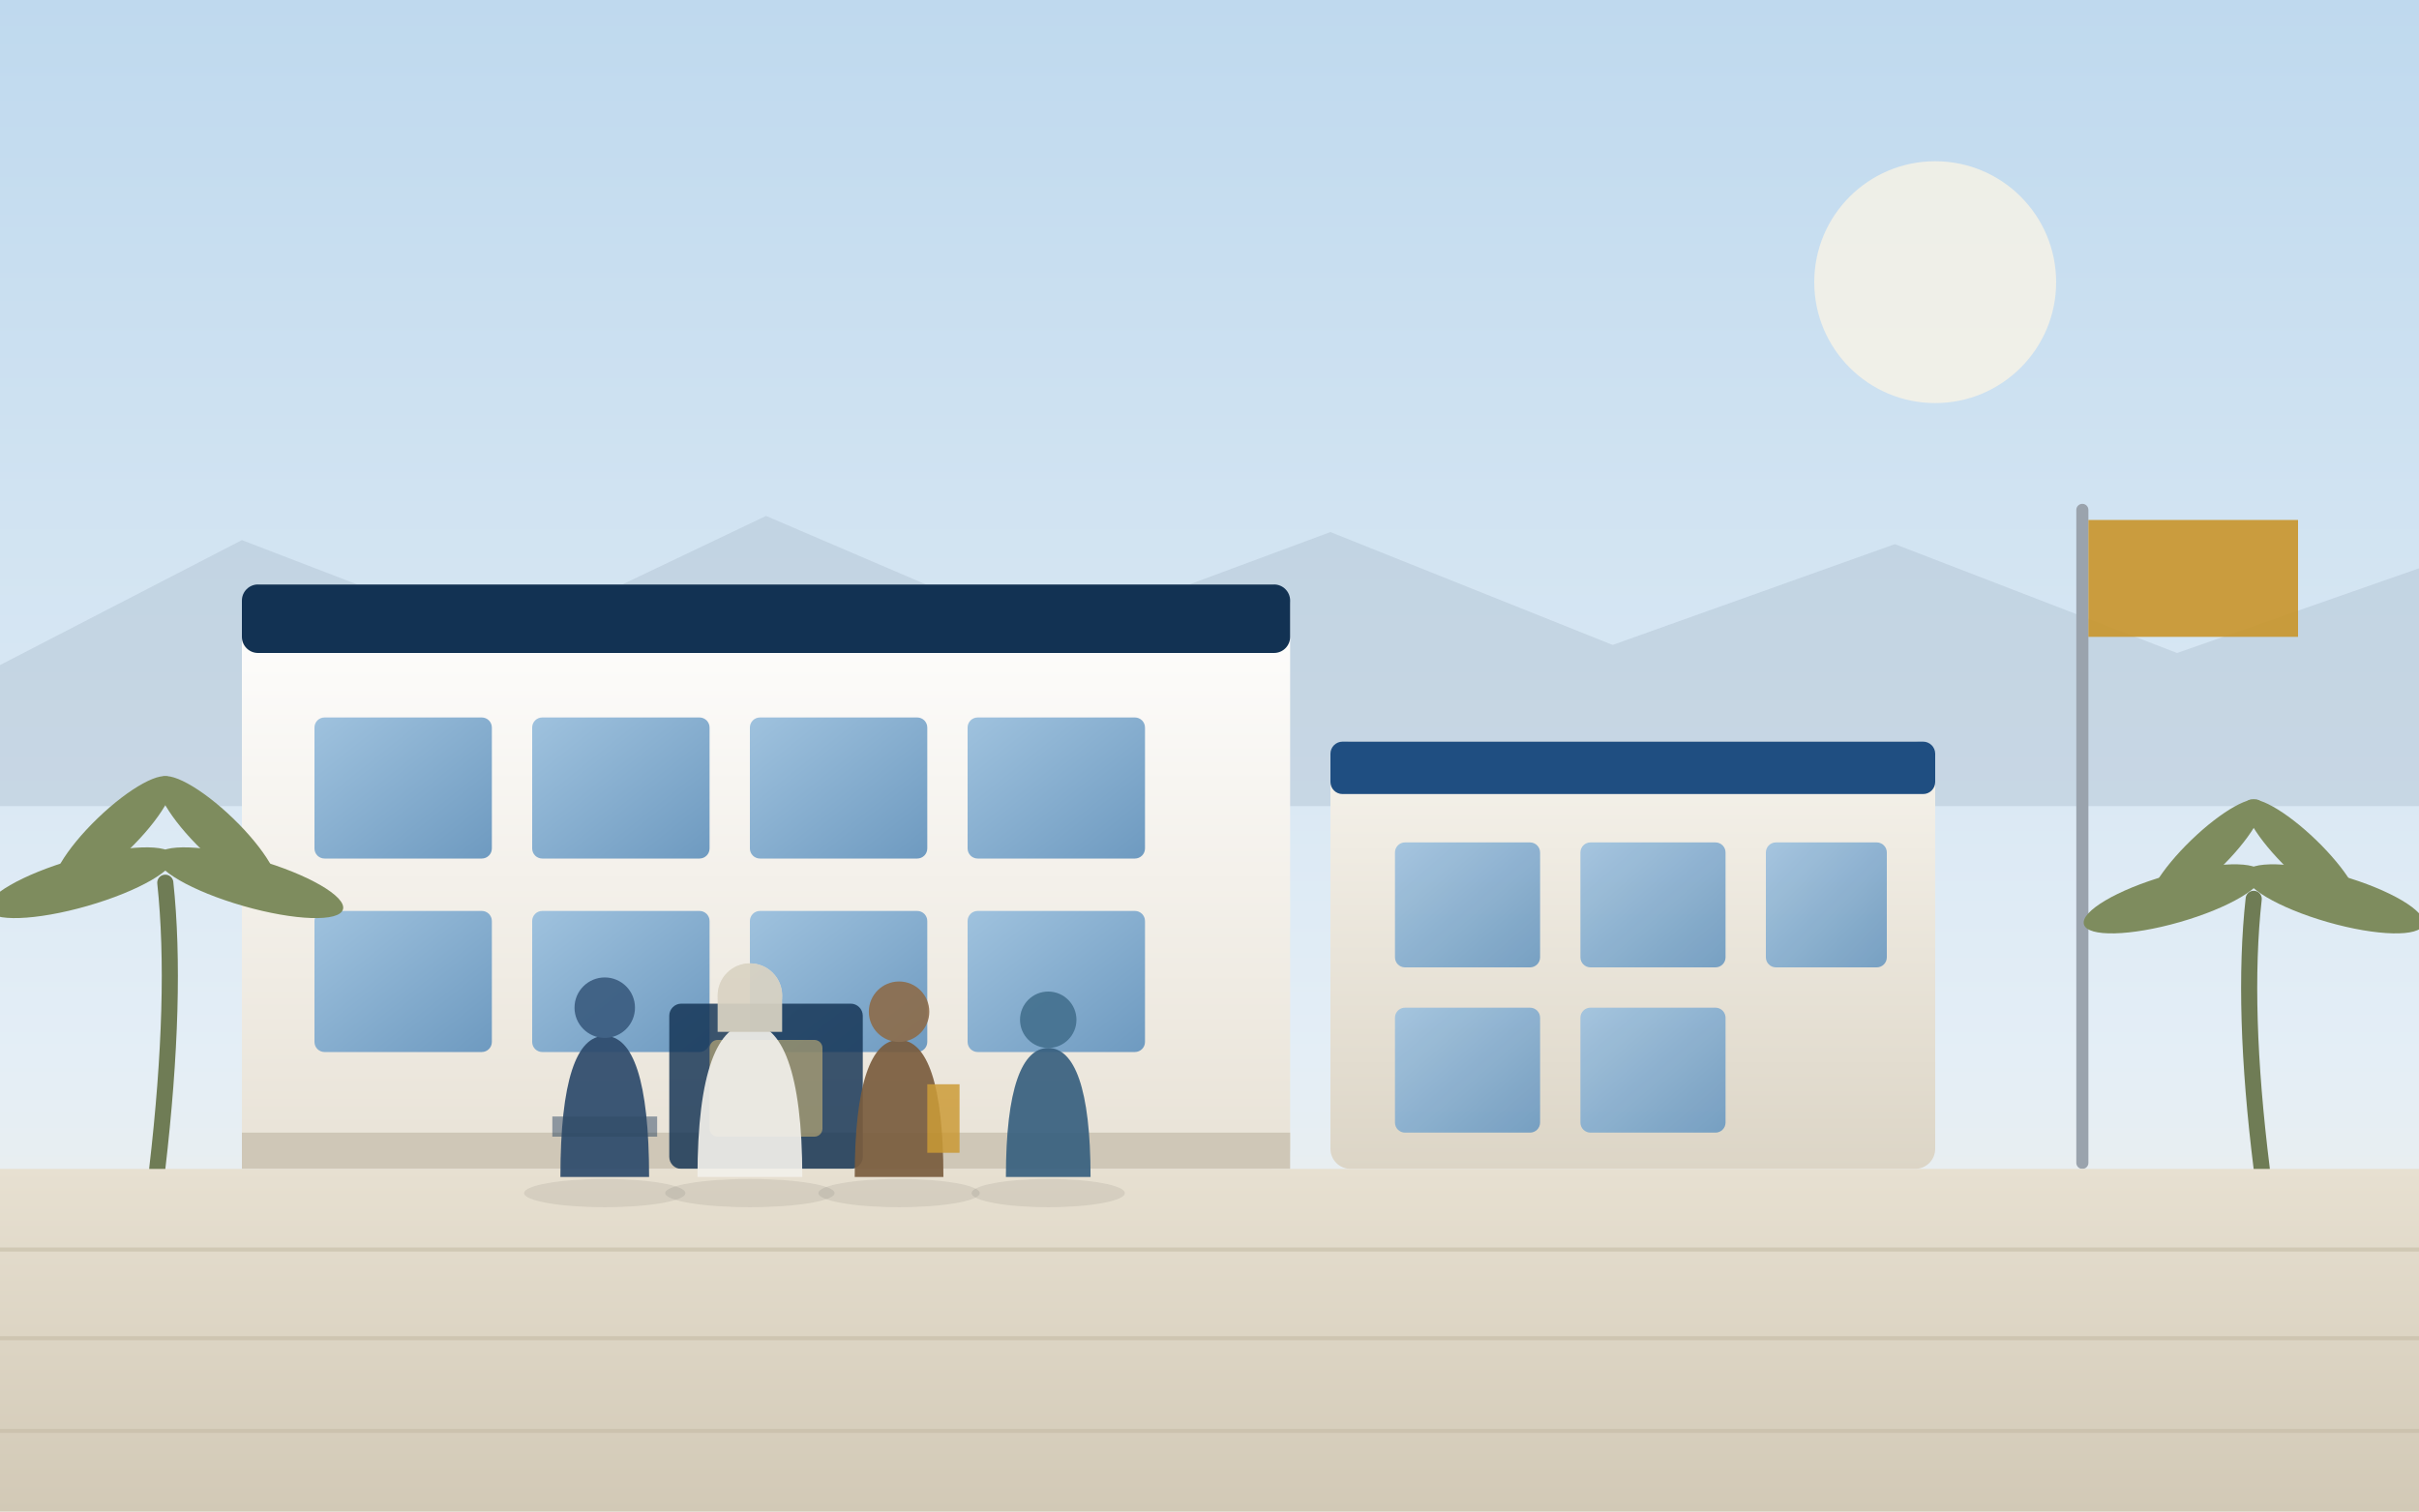
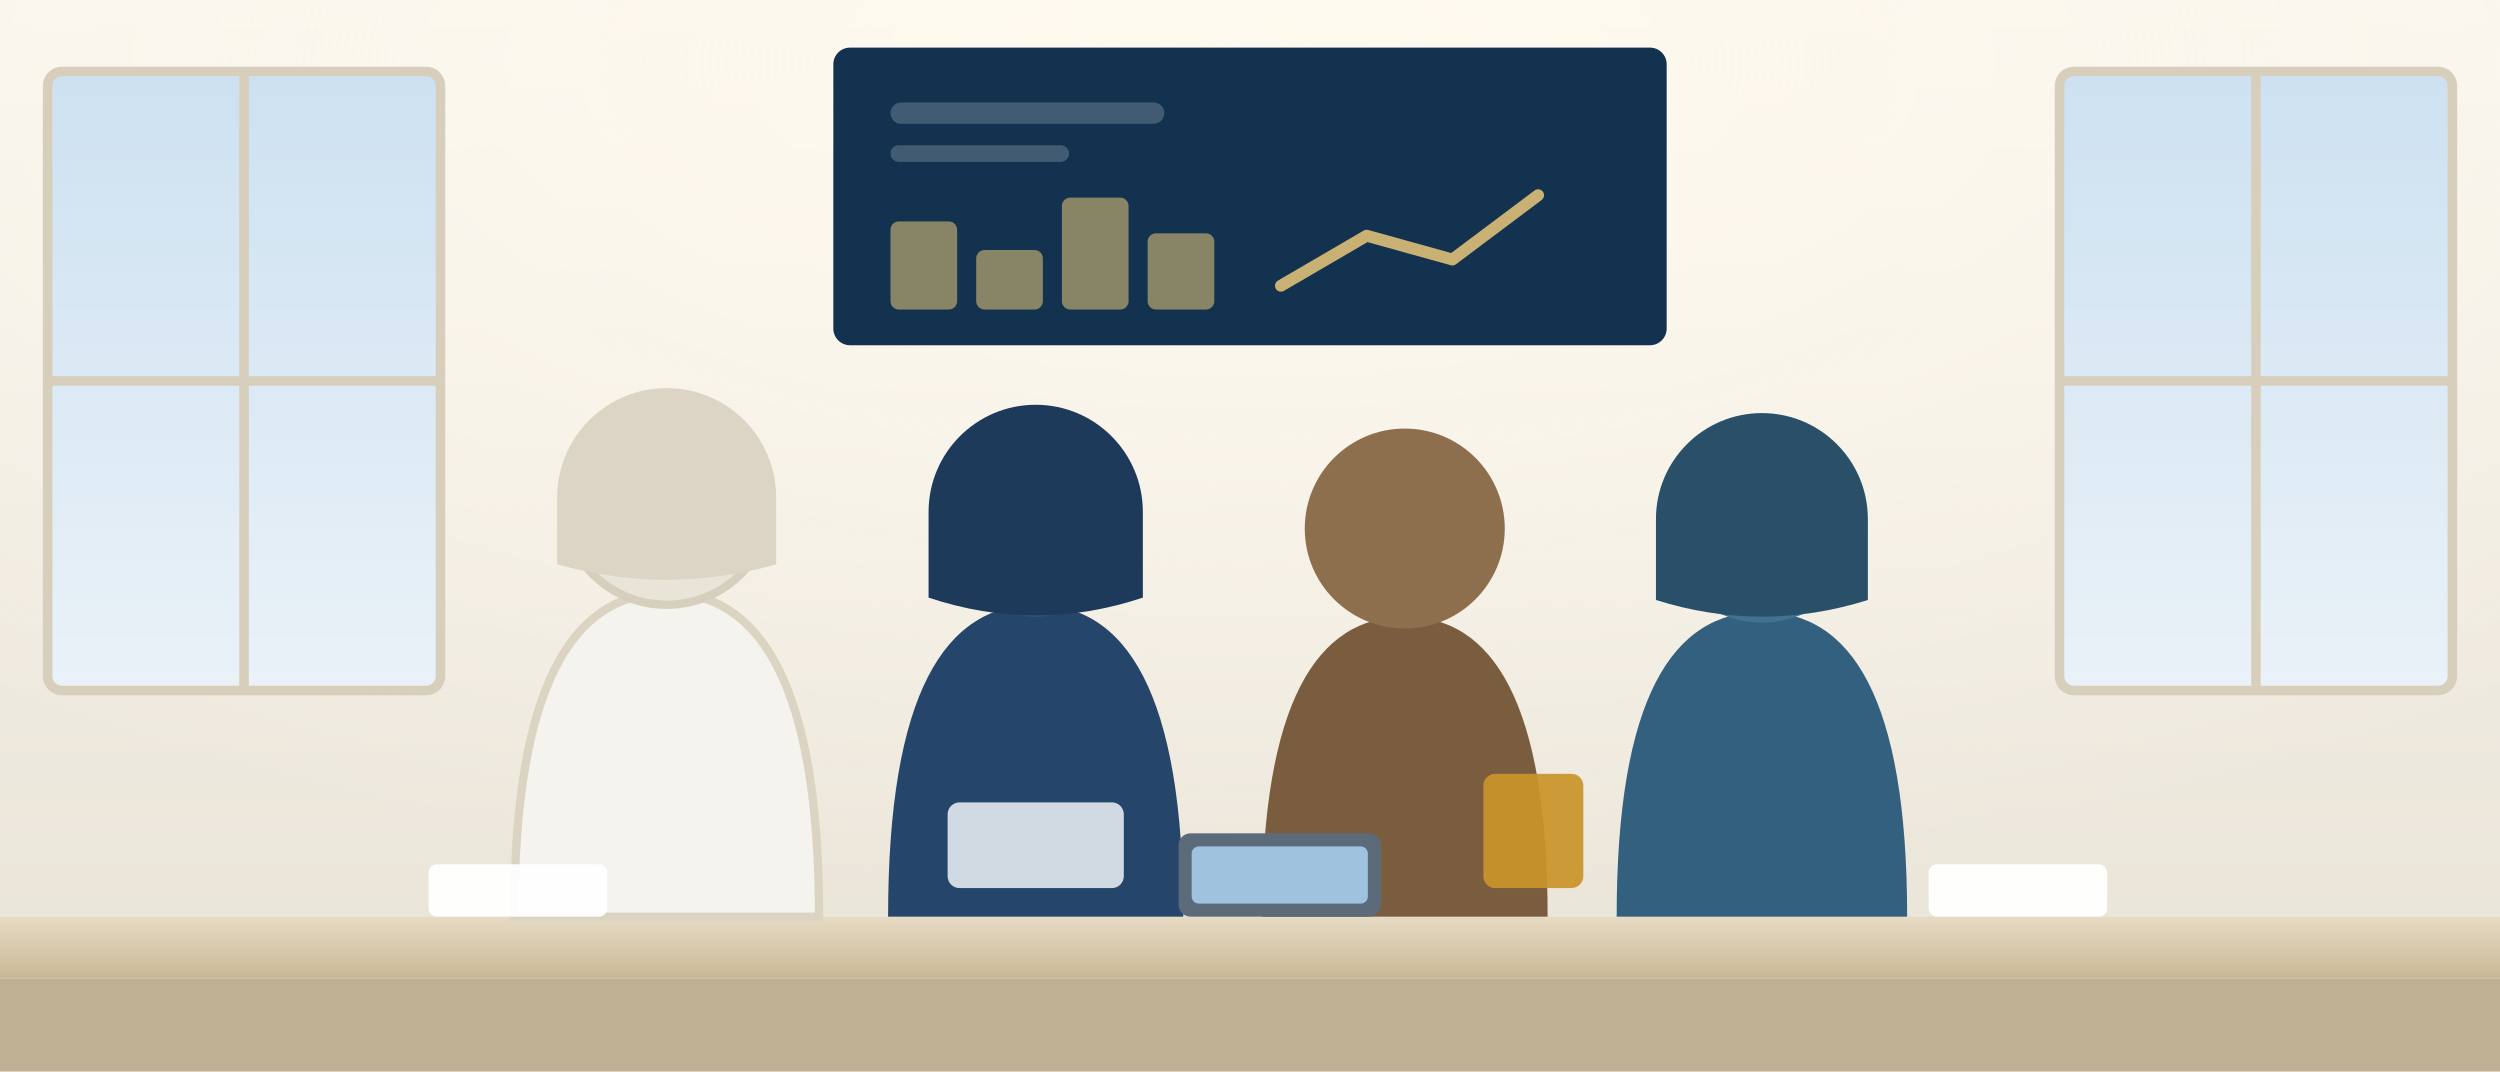
- <svg xmlns="http://www.w3.org/2000/svg" viewBox="0 0 1200 750" width="1200" height="750" role="img" aria-label="ساحة مدرسة في الفجيرة — صورة مؤقتة">
+ <svg xmlns="http://www.w3.org/2000/svg" viewBox="0 0 2100 900" width="2100" height="900" role="img" aria-label="طلبة وطالبات في نشاط تعلّم مالي — إطار 21:9 بتقريب نصفي">
  <defs>
-     <linearGradient id="s1" x1="0" y1="0" x2="0" y2="1">
-       <stop offset="0%" stop-color="#BFD9EE" />
-       <stop offset="70%" stop-color="#E4EEF6" />
-       <stop offset="100%" stop-color="#F4EEE1" />
+     <linearGradient id="sw" x1="0" y1="0" x2="0" y2="1">
+       <stop offset="0%" stop-color="#F8F5EE" />
+       <stop offset="100%" stop-color="#E9E3D6" />
    </linearGradient>
-     <linearGradient id="s2" x1="0" y1="0" x2="0" y2="1">
-       <stop offset="0%" stop-color="#FFFFFF" />
-       <stop offset="100%" stop-color="#E8E2D6" />
+     <linearGradient id="swin" x1="0" y1="0" x2="0" y2="1">
+       <stop offset="0%" stop-color="#CDE1F1" />
+       <stop offset="100%" stop-color="#EAF2F8" />
    </linearGradient>
-     <linearGradient id="s3" x1="0" y1="0" x2="0" y2="1">
-       <stop offset="0%" stop-color="#F6F3EC" />
-       <stop offset="100%" stop-color="#DCD5C6" />
+     <linearGradient id="stbl" x1="0" y1="0" x2="0" y2="1">
+       <stop offset="0%" stop-color="#E7DBC4" />
+       <stop offset="100%" stop-color="#C9B896" />
    </linearGradient>
-     <linearGradient id="glass" x1="0" y1="0" x2="1" y2="1">
-       <stop offset="0%" stop-color="#9FC2DE" />
-       <stop offset="100%" stop-color="#6E9AC0" />
-     </linearGradient>
-     <linearGradient id="ground" x1="0" y1="0" x2="0" y2="1">
-       <stop offset="0%" stop-color="#E7E0D1" />
-       <stop offset="100%" stop-color="#D2C9B6" />
-     </linearGradient>
+     <radialGradient id="sg" cx="50%" cy="6%" r="78%">
+       <stop offset="0%" stop-color="#FFFAEE" stop-opacity=".95" />
+       <stop offset="100%" stop-color="#FFFAEE" stop-opacity="0" />
+     </radialGradient>
  </defs>
-   <rect width="1200" height="750" fill="url(#s1)" />
-   <circle cx="960" cy="140" r="60" fill="#FFF6E4" opacity=".7" />
-   <path d="M0 330 L120 268 L250 318 L380 256 L520 316 L660 264 L800 320 L940 270 L1080 324 L1200 282 L1200 400 L0 400Z" fill="#AFC0D0" opacity=".45" />
-   <rect x="120" y="290" width="520" height="290" rx="10" fill="url(#s2)" />
-   <rect x="120" y="290" width="520" height="34" rx="8" fill="#123253" />
-   <g fill="url(#glass)">
-     <rect x="156" y="356" width="88" height="70" rx="5" />
-     <rect x="264" y="356" width="88" height="70" rx="5" />
-     <rect x="372" y="356" width="88" height="70" rx="5" />
-     <rect x="480" y="356" width="88" height="70" rx="5" />
-     <rect x="156" y="452" width="88" height="70" rx="5" />
-     <rect x="264" y="452" width="88" height="70" rx="5" />
-     <rect x="372" y="452" width="88" height="70" rx="5" />
-     <rect x="480" y="452" width="88" height="70" rx="5" />
+   <rect width="2100" height="900" fill="url(#sw)" />
+   <rect width="2100" height="900" fill="url(#sg)" />
+   <rect x="40" y="60" width="330" height="520" rx="12" fill="url(#swin)" />
+   <rect x="40" y="60" width="330" height="520" rx="12" fill="none" stroke="#D7CEBC" stroke-width="8" />
+   <path d="M205 60 v520 M40 320 h330" stroke="#D7CEBC" stroke-width="8" />
+   <rect x="1730" y="60" width="330" height="520" rx="12" fill="url(#swin)" />
+   <rect x="1730" y="60" width="330" height="520" rx="12" fill="none" stroke="#D7CEBC" stroke-width="8" />
+   <path d="M1895 60 v520 M1730 320 h330" stroke="#D7CEBC" stroke-width="8" />
+   <rect x="700" y="40" width="700" height="250" rx="14" fill="#12324F" />
+   <g fill="#fff" opacity=".2">
+     <rect x="748" y="86" width="230" height="18" rx="9" />
+     <rect x="748" y="122" width="150" height="14" rx="7" />
  </g>
-   <rect x="120" y="562" width="520" height="18" fill="#CFC7B7" />
-   <rect x="332" y="498" width="96" height="82" rx="6" fill="#123253" opacity=".82" />
-   <rect x="352" y="516" width="56" height="48" rx="4" fill="#E8C878" opacity=".5" />
-   <rect x="660" y="368" width="300" height="212" rx="10" fill="url(#s3)" />
-   <rect x="660" y="368" width="300" height="26" rx="6" fill="#1F4E81" />
-   <g fill="url(#glass)" opacity=".92">
-     <rect x="692" y="418" width="72" height="62" rx="5" />
-     <rect x="784" y="418" width="72" height="62" rx="5" />
-     <rect x="876" y="418" width="60" height="62" rx="5" />
-     <rect x="692" y="500" width="72" height="62" rx="5" />
-     <rect x="784" y="500" width="72" height="62" rx="5" />
+   <g fill="#E8C878" opacity=".55">
+     <rect x="748" y="186" width="56" height="74" rx="7" />
+     <rect x="820" y="210" width="56" height="50" rx="7" />
+     <rect x="892" y="166" width="56" height="94" rx="7" />
+     <rect x="964" y="196" width="56" height="64" rx="7" />
  </g>
-   <rect x="1030" y="250" width="6" height="330" rx="3" fill="#9AA3AD" />
-   <path d="M1036 258 h104 v58 h-104 z" fill="#C9952A" opacity=".9" />
-   <g stroke="#6F7C55" stroke-width="8" stroke-linecap="round" fill="none">
-     <path d="M78 580 q10 -86 4 -142" />
-     <path d="M1122 580 q-10 -80 -4 -134" />
-   </g>
-   <g fill="#7E8C5E">
-     <g transform="translate(82,430)">
-       <ellipse cx="-42" cy="8" rx="48" ry="12" transform="rotate(-16 -42 8)" />
-       <ellipse cx="42" cy="8" rx="48" ry="12" transform="rotate(16 42 8)" />
-       <ellipse cx="-26" cy="-16" rx="40" ry="11" transform="rotate(-44 -26 -16)" />
-       <ellipse cx="26" cy="-16" rx="40" ry="11" transform="rotate(44 26 -16)" />
+   <path d="M1076 240 L1148 198 L1220 218 L1292 164" stroke="#E8C878" stroke-width="10" fill="none" stroke-linecap="round" stroke-linejoin="round" opacity=".85" />
+   <rect x="0" y="770" width="2100" height="52" fill="url(#stbl)" />
+   <rect x="0" y="822" width="2100" height="78" fill="#BFB094" />
+   <g>
+     <g transform="translate(560,770)">
+       <path d="M-128 0 C-128 -196 -78 -272 0 -272 C78 -272 128 -196 128 0 Z" fill="#F5F3ED" stroke="#DCD4C3" stroke-width="7" />
+       <circle cx="0" cy="-350" r="88" fill="#E9E4D8" stroke="#D7CFBD" stroke-width="7" />
+       <path d="M-92 -352 a92 92 0 0 1 184 0 v56 q-92 26 -184 0 z" fill="#DCD5C5" />
    </g>
-     <g transform="translate(1118,438)">
-       <ellipse cx="-40" cy="8" rx="46" ry="12" transform="rotate(-16 -40 8)" />
-       <ellipse cx="40" cy="8" rx="46" ry="12" transform="rotate(16 40 8)" />
-       <ellipse cx="-24" cy="-14" rx="38" ry="10" transform="rotate(-44 -24 -14)" />
-       <ellipse cx="24" cy="-14" rx="38" ry="10" transform="rotate(44 24 -14)" />
+     <g transform="translate(870,770)">
+       <path d="M-124 0 C-124 -188 -76 -262 0 -262 C76 -262 124 -188 124 0 Z" fill="#26456A" />
+       <circle cx="0" cy="-338" r="86" fill="#33557C" />
+       <path d="M-90 -340 a90 90 0 0 1 180 0 v72 q-90 30 -180 0 z" fill="#1E3A5B" />
+       <rect x="-74" y="-96" width="148" height="72" rx="10" fill="#DFE7EE" opacity=".92" />
+     </g>
+     <g transform="translate(1180,770)">
+       <path d="M-120 0 C-120 -180 -74 -252 0 -252 C74 -252 120 -180 120 0 Z" fill="#7A5C3E" />
+       <circle cx="0" cy="-326" r="84" fill="#8D6E4D" />
+       <rect x="66" y="-120" width="84" height="96" rx="10" fill="#C9952A" opacity=".92" />
+     </g>
+     <g transform="translate(1480,770)">
+       <path d="M-122 0 C-122 -184 -75 -256 0 -256 C75 -256 122 -184 122 0 Z" fill="#33607F" />
+       <circle cx="0" cy="-332" r="85" fill="#42728F" />
+       <path d="M-89 -334 a89 89 0 0 1 178 0 v68 q-89 28 -178 0 z" fill="#2A5069" />
    </g>
  </g>
-   <rect y="580" width="1200" height="170" fill="url(#ground)" />
-   <g stroke="#C4BAA5" stroke-width="2" opacity=".6">
-     <path d="M0 620 H1200 M0 664 H1200 M0 710 H1200" />
-   </g>
-   <g opacity=".92">
-     <g transform="translate(300,584)">
-       <ellipse cx="0" cy="8" rx="40" ry="7" fill="#000" opacity=".08" />
-       <path d="M-22 0 C-22 -48 -14 -70 0 -70 C14 -70 22 -48 22 0 Z" fill="#2D4A6B" />
-       <circle cx="0" cy="-84" r="15" fill="#3B5C80" />
-       <path d="M-26 -30 h52 v10 h-52 z" fill="#1F3C5C" opacity=".5" />
-     </g>
-     <g transform="translate(372,584)">
-       <ellipse cx="0" cy="8" rx="42" ry="7" fill="#000" opacity=".08" />
-       <path d="M-26 0 C-26 -52 -16 -76 0 -76 C16 -76 26 -52 26 0 Z" fill="#F2F0EA" />
-       <circle cx="0" cy="-90" r="16" fill="#E7E2D6" />
-       <path d="M-16 -90 a16 16 0 0 1 32 0 v18 h-32 z" fill="#D9D2C2" />
-     </g>
-     <g transform="translate(446,584)">
-       <ellipse cx="0" cy="8" rx="40" ry="7" fill="#000" opacity=".08" />
-       <path d="M-22 0 C-22 -46 -14 -68 0 -68 C14 -68 22 -46 22 0 Z" fill="#7A5C3E" />
-       <circle cx="0" cy="-82" r="15" fill="#8C6D4C" />
-       <path d="M14 -46 h16 v34 h-16 z" fill="#C9952A" opacity=".85" />
-     </g>
-     <g transform="translate(520,584)">
-       <ellipse cx="0" cy="8" rx="38" ry="7" fill="#000" opacity=".08" />
-       <path d="M-21 0 C-21 -44 -13 -64 0 -64 C13 -64 21 -44 21 0 Z" fill="#37607F" />
-       <circle cx="0" cy="-78" r="14" fill="#44718F" />
+   <g>
+     <rect x="360" y="726" width="150" height="44" rx="7" fill="#fff" opacity=".94" />
+     <rect x="1620" y="726" width="150" height="44" rx="7" fill="#fff" opacity=".94" />
+     <g transform="translate(990,700)">
+       <rect width="170" height="70" rx="10" fill="#5C6B7A" />
+       <rect x="11" y="11" width="148" height="48" rx="6" fill="#9FC2DE" />
    </g>
  </g>
</svg>
